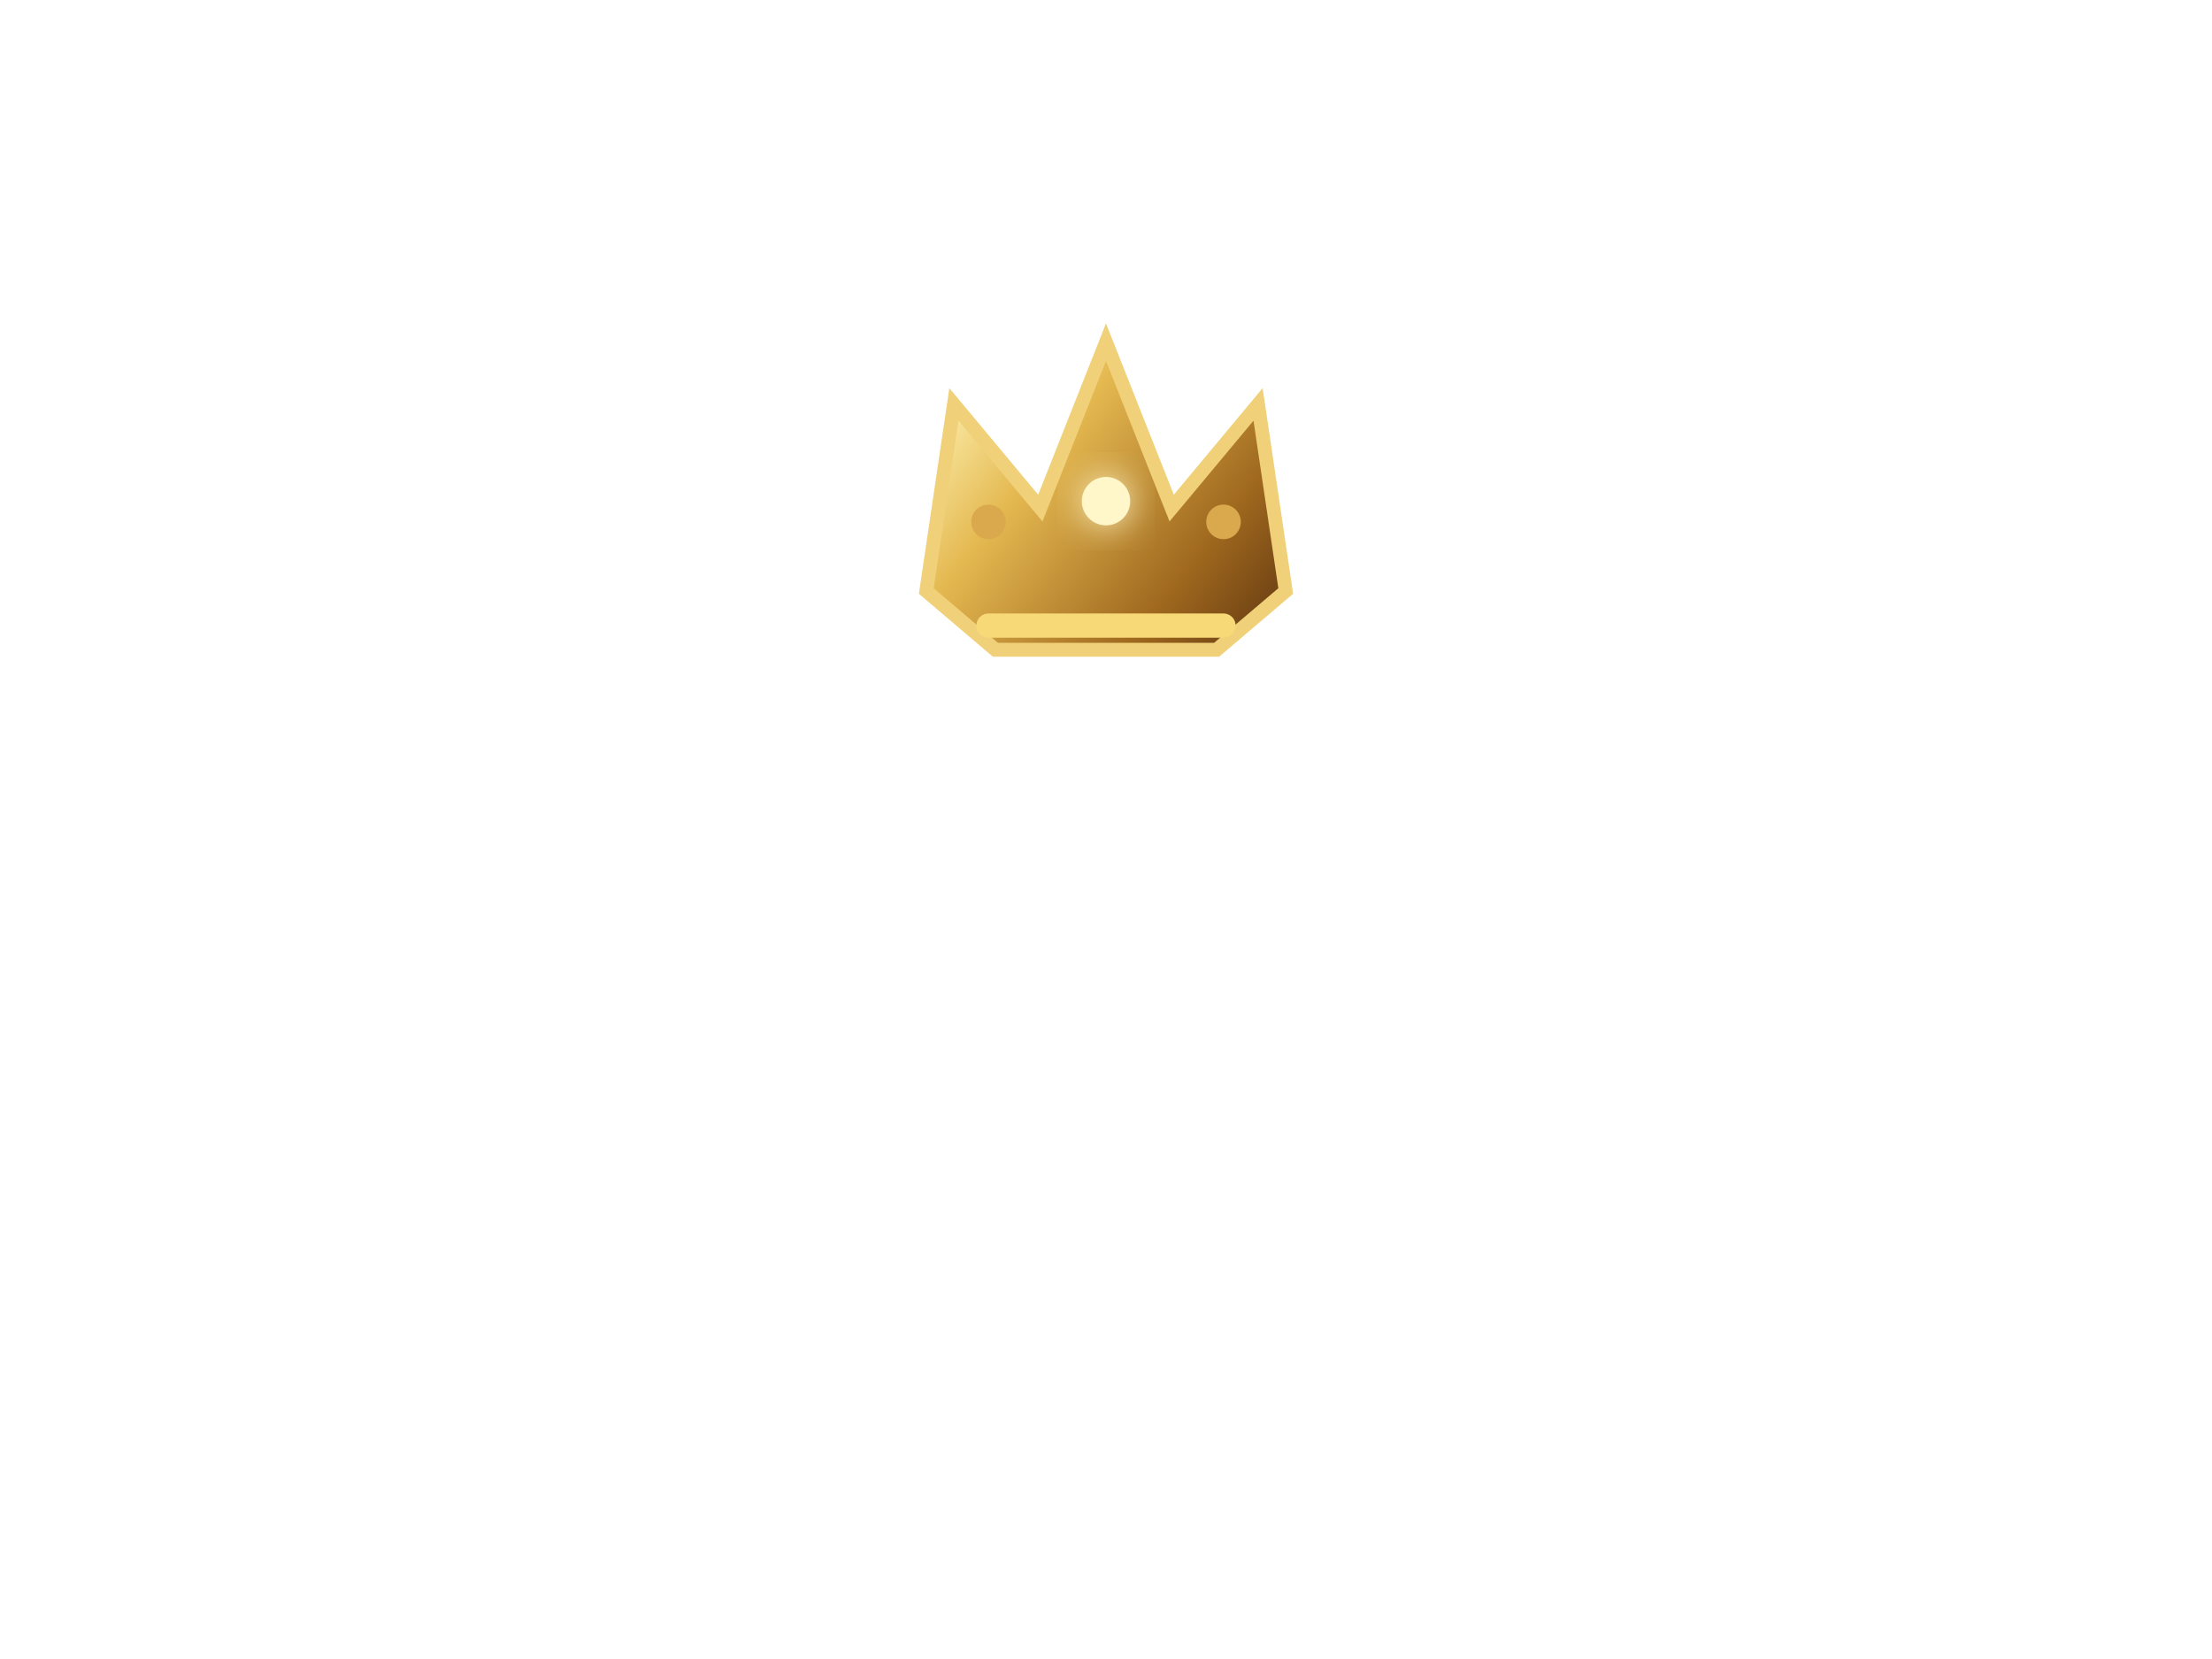
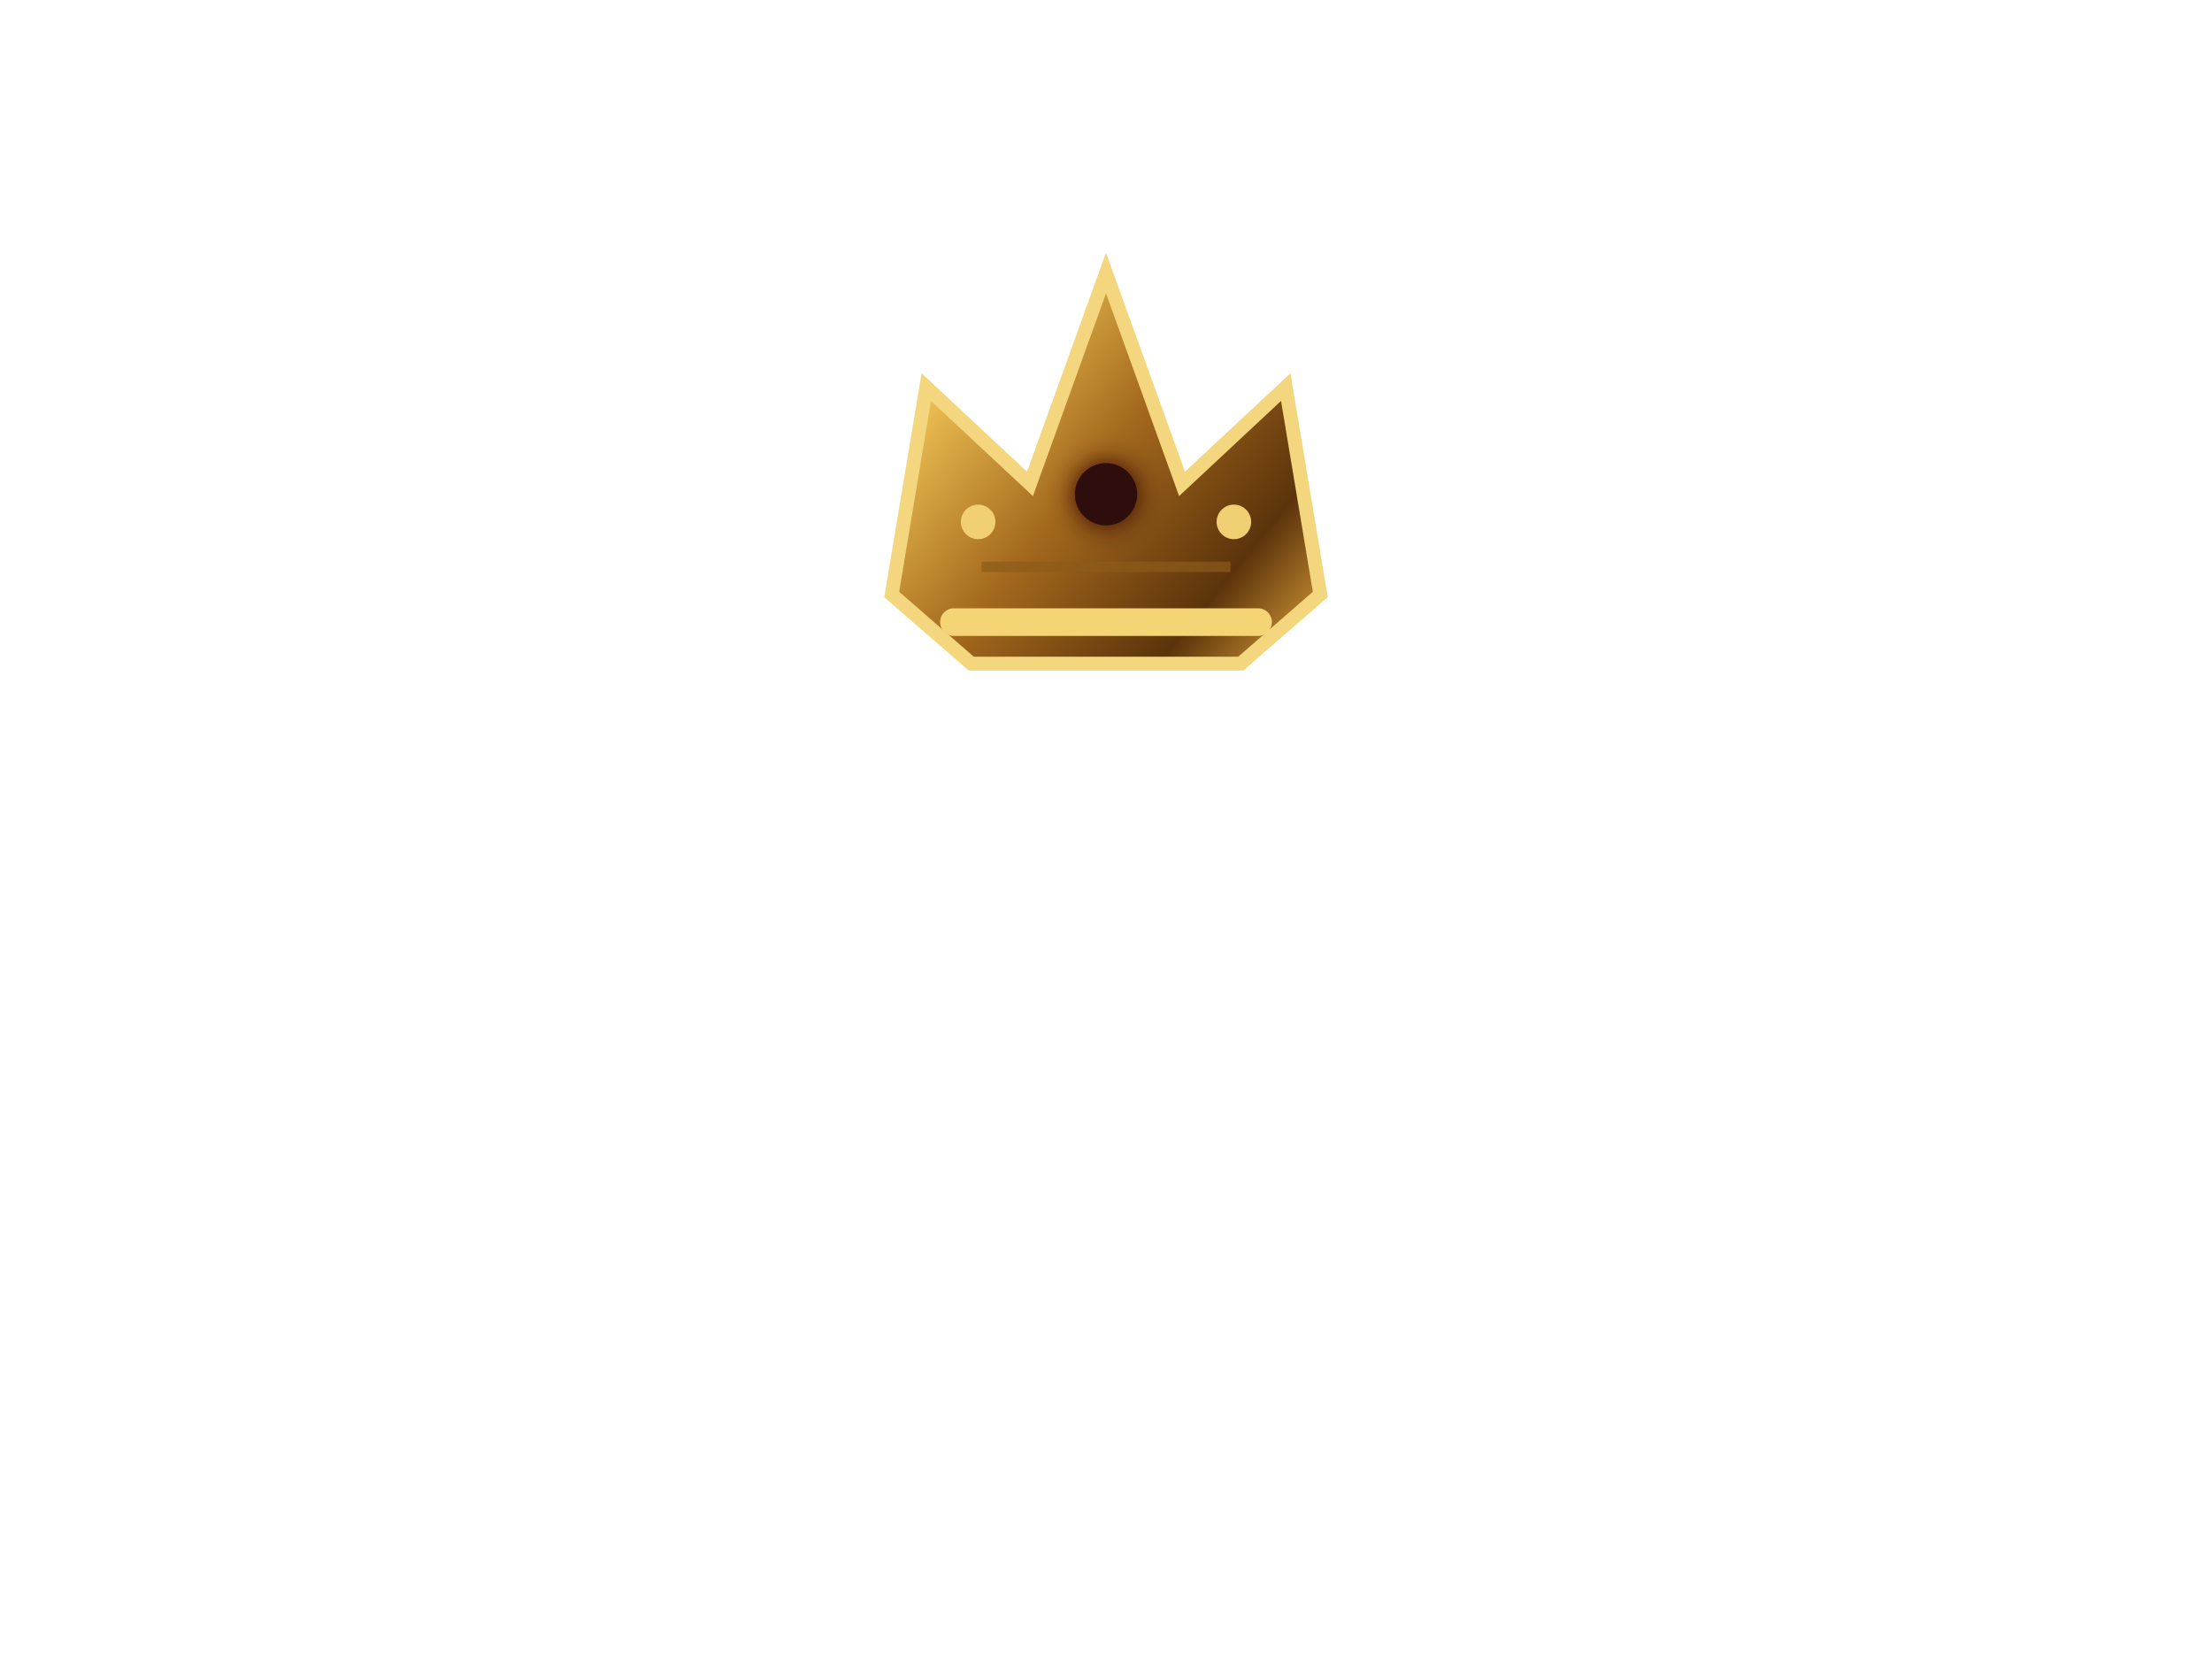
<svg xmlns="http://www.w3.org/2000/svg" viewBox="0 0 640 480" fill="none">
  <defs>
-     <linearGradient id="g" x1="270" y1="112" x2="370" y2="190" gradientUnits="userSpaceOnUse">
-       <stop stop-color="#fff4b5" />
-       <stop offset=".3" stop-color="#e4b850" />
-       <stop offset=".72" stop-color="#9e671e" />
-       <stop offset="1" stop-color="#5e3510" />
+     <linearGradient id="g" x1="258" y1="86" x2="381" y2="186" gradientUnits="userSpaceOnUse">
+       <stop stop-color="#fff4b7" />
+       <stop offset=".18" stop-color="#e9bc50" />
+       <stop offset=".48" stop-color="#a4691d" />
+       <stop offset=".8" stop-color="#5c330b" />
+       <stop offset="1" stop-color="#d39a37" />
    </linearGradient>
-     <filter id="glow" x="-50%" y="-50%" width="200%" height="200%">
-       <feGaussianBlur stdDeviation="5" result="b" />
+     <radialGradient id="ruby" cx="0" cy="0" r="1" gradientTransform="translate(320 143) rotate(90) scale(12)">
+       <stop stop-color="#ffd1c3" />
+       <stop offset=".22" stop-color="#e85b46" />
+       <stop offset=".7" stop-color="#7e151b" />
+       <stop offset="1" stop-color="#2e070b" />
+     </radialGradient>
+     <filter id="glow" x="-80%" y="-80%" width="260%" height="260%">
+       <feGaussianBlur stdDeviation="4" result="b" />
      <feMerge>
        <feMergeNode in="b" />
        <feMergeNode in="SourceGraphic" />
      </feMerge>
    </filter>
  </defs>
-   <path d="m268 171 8-54 25 30 19-48 19 48 25-30 8 54-20 17h-64l-20-17Z" fill="url(#g)" stroke="#f0d17a" stroke-width="4" />
-   <path d="M286 181h68" stroke="#f7d978" stroke-width="7" stroke-linecap="round" />
-   <circle cx="320" cy="145" r="7" fill="#fff6c9" filter="url(#glow)" />
-   <circle cx="286" cy="151" r="5" fill="#dba94d" />
-   <circle cx="354" cy="151" r="5" fill="#dba94d" />
+   <path d="M258 172 268 112l30 28 22-61 22 61 30-28 10 60-23 20h-78l-23-20Z" fill="url(#g)" stroke="#f4d67e" stroke-width="4" />
+   <path d="M276 180h88" stroke="#f5d476" stroke-width="8" stroke-linecap="round" />
+   <path d="M284 164h72" stroke="#8c5b19" stroke-width="3" opacity=".7" />
+   <circle cx="320" cy="143" r="9" fill="url(#ruby)" filter="url(#glow)" />
+   <circle cx="283" cy="151" r="5" fill="#f1cf73" />
+   <circle cx="357" cy="151" r="5" fill="#f1cf73" />
</svg>
